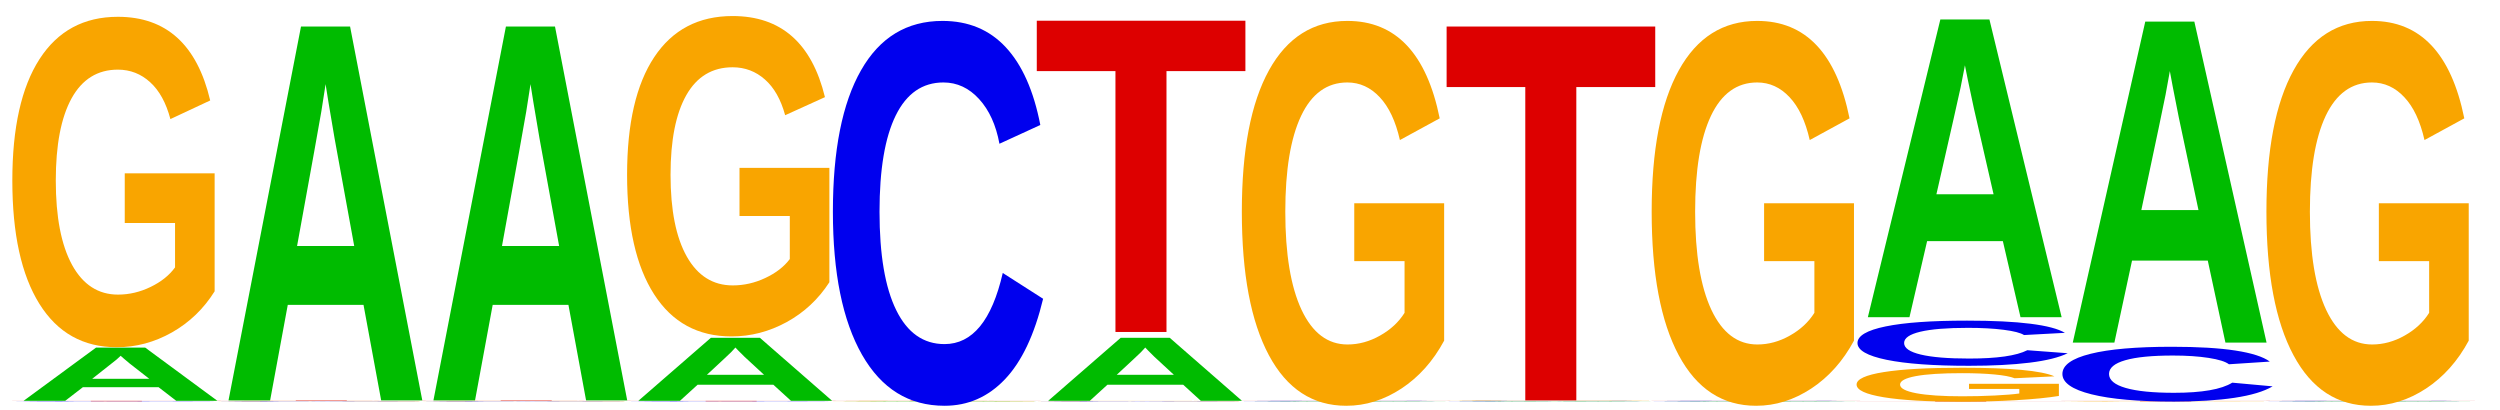
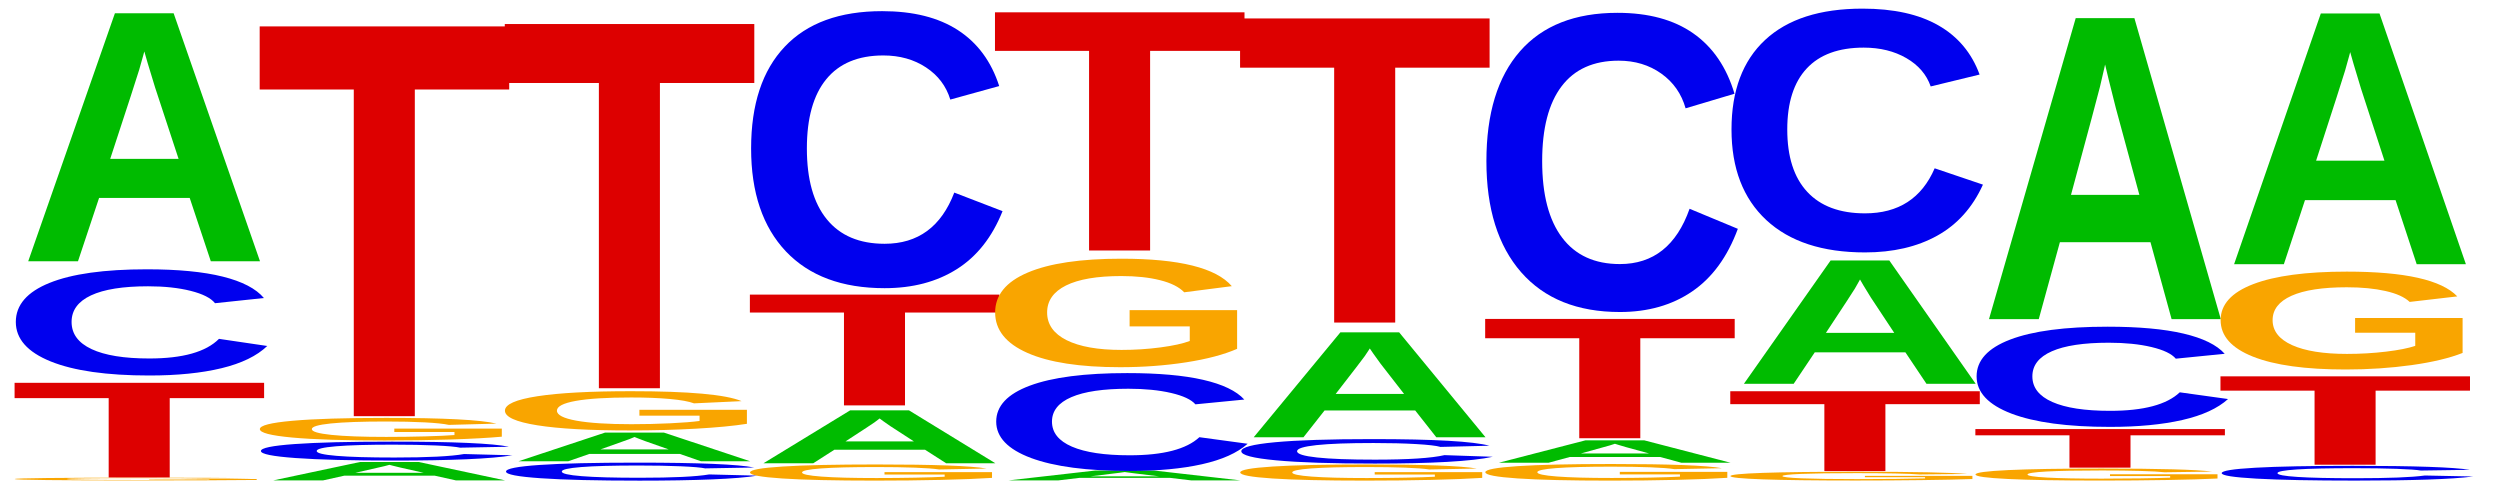
- <svg width="305" height="50">
+ <svg width="255" height="50">
  <g font-family="Arial" font-weight="bold" font-size="66.5">
-     <text fill="#0000EE" x="0" y="0" transform="matrix(0.59,0,0,0.001,0,49)">C</text>
-     <text fill="#DD0000" x="0" y="0" transform="matrix(0.65,0,0,0.001,1,48.95)">T</text>
-     <text fill="#00BB00" x="0" y="0" transform="matrix(0.53,0,0,0.142,2,48.9)">A</text>
-     <text fill="#F9A500" x="0" y="0" transform="matrix(0.55,0,0,0.856,0,41.8)">G</text>
-     <text fill="#0000EE" x="0" y="0" transform="matrix(0.59,0,0,0.001,25,49)">C</text>
-     <text fill="#F9A500" x="0" y="0" transform="matrix(0.55,0,0,0.001,25,48.95)">G</text>
-     <text fill="#DD0000" x="0" y="0" transform="matrix(0.65,0,0,0.001,26,48.9)">T</text>
-     <text fill="#00BB00" x="0" y="0" transform="matrix(0.53,0,0,0.997,27,48.85)">A</text>
-     <text fill="#0000EE" x="0" y="0" transform="matrix(0.59,0,0,0.001,50,49)">C</text>
-     <text fill="#F9A500" x="0" y="0" transform="matrix(0.55,0,0,0.001,50,48.95)">G</text>
-     <text fill="#DD0000" x="0" y="0" transform="matrix(0.65,0,0,0.001,51,48.9)">T</text>
-     <text fill="#00BB00" x="0" y="0" transform="matrix(0.53,0,0,0.997,52,48.85)">A</text>
-     <text fill="#0000EE" x="0" y="0" transform="matrix(0.59,0,0,0.001,75,49)">C</text>
-     <text fill="#DD0000" x="0" y="0" transform="matrix(0.65,0,0,0.001,76,48.95)">T</text>
-     <text fill="#00BB00" x="0" y="0" transform="matrix(0.53,0,0,0.168,77,48.9)">A</text>
-     <text fill="#F9A500" x="0" y="0" transform="matrix(0.55,0,0,0.830,75,40.5)">G</text>
-     <text fill="#00BB00" x="0" y="0" transform="matrix(0.53,0,0,0.001,102,49)">A</text>
-     <text fill="#F9A500" x="0" y="0" transform="matrix(0.55,0,0,0.001,100,48.95)">G</text>
-     <text fill="#DD0000" x="0" y="0" transform="matrix(0.65,0,0,0.001,101,48.9)">T</text>
-     <text fill="#0000EE" x="0" y="0" transform="matrix(0.59,0,0,0.997,100,48.85)">C</text>
-     <text fill="#0000EE" x="0" y="0" transform="matrix(0.59,0,0,0.001,125,49)">C</text>
-     <text fill="#F9A500" x="0" y="0" transform="matrix(0.55,0,0,0.001,125,48.95)">G</text>
-     <text fill="#00BB00" x="0" y="0" transform="matrix(0.53,0,0,0.168,127,48.9)">A</text>
-     <text fill="#DD0000" x="0" y="0" transform="matrix(0.65,0,0,0.830,126,40.5)">T</text>
-     <text fill="#00BB00" x="0" y="0" transform="matrix(0.53,0,0,0.001,152,49)">A</text>
-     <text fill="#0000EE" x="0" y="0" transform="matrix(0.59,0,0,0.001,150,48.95)">C</text>
-     <text fill="#DD0000" x="0" y="0" transform="matrix(0.65,0,0,0.001,151,48.9)">T</text>
-     <text fill="#F9A500" x="0" y="0" transform="matrix(0.55,0,0,0.997,150,48.85)">G</text>
-     <text fill="#00BB00" x="0" y="0" transform="matrix(0.53,0,0,0.001,177,49)">A</text>
-     <text fill="#0000EE" x="0" y="0" transform="matrix(0.59,0,0,0.001,175,48.95)">C</text>
-     <text fill="#F9A500" x="0" y="0" transform="matrix(0.55,0,0,0.001,175,48.9)">G</text>
-     <text fill="#DD0000" x="0" y="0" transform="matrix(0.65,0,0,0.997,176,48.85)">T</text>
-     <text fill="#00BB00" x="0" y="0" transform="matrix(0.53,0,0,0.001,202,49)">A</text>
-     <text fill="#0000EE" x="0" y="0" transform="matrix(0.59,0,0,0.001,200,48.95)">C</text>
-     <text fill="#DD0000" x="0" y="0" transform="matrix(0.65,0,0,0.001,201,48.9)">T</text>
-     <text fill="#F9A500" x="0" y="0" transform="matrix(0.55,0,0,0.997,200,48.85)">G</text>
-     <text fill="#DD0000" x="0" y="0" transform="matrix(0.65,0,0,0.001,226,49)">T</text>
-     <text fill="#F9A500" x="0" y="0" transform="matrix(0.55,0,0,0.088,225,48.95)">G</text>
-     <text fill="#0000EE" x="0" y="0" transform="matrix(0.59,0,0,0.117,225,44.55)">C</text>
-     <text fill="#00BB00" x="0" y="0" transform="matrix(0.53,0,0,0.794,227,38.7)">A</text>
-     <text fill="#F9A500" x="0" y="0" transform="matrix(0.55,0,0,0.001,250,49)">G</text>
-     <text fill="#DD0000" x="0" y="0" transform="matrix(0.65,0,0,0.001,251,48.95)">T</text>
-     <text fill="#0000EE" x="0" y="0" transform="matrix(0.59,0,0,0.142,250,48.9)">C</text>
-     <text fill="#00BB00" x="0" y="0" transform="matrix(0.53,0,0,0.856,252,41.8)">A</text>
-     <text fill="#00BB00" x="0" y="0" transform="matrix(0.53,0,0,0.001,277,49)">A</text>
-     <text fill="#0000EE" x="0" y="0" transform="matrix(0.59,0,0,0.001,275,48.95)">C</text>
-     <text fill="#DD0000" x="0" y="0" transform="matrix(0.65,0,0,0.001,276,48.9)">T</text>
-     <text fill="#F9A500" x="0" y="0" transform="matrix(0.55,0,0,0.997,275,48.85)">G</text>
+     <text fill="#F9A500" x="0" y="0" transform="matrix(0.55,0,0,0.006,0,49)">G</text>
+     <text fill="#DD0000" x="0" y="0" transform="matrix(0.65,0,0,0.211,1,48.7)">T</text>
+     <text fill="#0000EE" x="0" y="0" transform="matrix(0.59,0,0,0.230,0,38.15)">C</text>
+     <text fill="#00BB00" x="0" y="0" transform="matrix(0.53,0,0,0.553,2,26.65)">A</text>
+     <text fill="#00BB00" x="0" y="0" transform="matrix(0.53,0,0,0.041,27,49)">A</text>
+     <text fill="#0000EE" x="0" y="0" transform="matrix(0.59,0,0,0.041,25,46.95)">C</text>
+     <text fill="#F9A500" x="0" y="0" transform="matrix(0.55,0,0,0.049,25,44.9)">G</text>
+     <text fill="#DD0000" x="0" y="0" transform="matrix(0.65,0,0,0.869,26,42.45)">T</text>
+     <text fill="#0000EE" x="0" y="0" transform="matrix(0.59,0,0,0.039,50,49)">C</text>
+     <text fill="#00BB00" x="0" y="0" transform="matrix(0.53,0,0,0.064,52,47.05)">A</text>
+     <text fill="#F9A500" x="0" y="0" transform="matrix(0.55,0,0,0.085,50,43.85)">G</text>
+     <text fill="#DD0000" x="0" y="0" transform="matrix(0.65,0,0,0.812,51,39.6)">T</text>
+     <text fill="#F9A500" x="0" y="0" transform="matrix(0.55,0,0,0.035,75,49)">G</text>
+     <text fill="#00BB00" x="0" y="0" transform="matrix(0.53,0,0,0.118,77,47.25)">A</text>
+     <text fill="#DD0000" x="0" y="0" transform="matrix(0.65,0,0,0.247,76,41.35)">T</text>
+     <text fill="#0000EE" x="0" y="0" transform="matrix(0.59,0,0,0.600,75,29)">C</text>
+     <text fill="#00BB00" x="0" y="0" transform="matrix(0.53,0,0,0.022,102,49)">A</text>
+     <text fill="#0000EE" x="0" y="0" transform="matrix(0.59,0,0,0.212,100,47.9)">C</text>
+     <text fill="#F9A500" x="0" y="0" transform="matrix(0.55,0,0,0.235,100,37.3)">G</text>
+     <text fill="#DD0000" x="0" y="0" transform="matrix(0.65,0,0,0.531,101,25.55)">T</text>
+     <text fill="#F9A500" x="0" y="0" transform="matrix(0.55,0,0,0.035,125,49)">G</text>
+     <text fill="#0000EE" x="0" y="0" transform="matrix(0.59,0,0,0.053,125,47.25)">C</text>
+     <text fill="#00BB00" x="0" y="0" transform="matrix(0.53,0,0,0.234,127,44.6)">A</text>
+     <text fill="#DD0000" x="0" y="0" transform="matrix(0.65,0,0,0.678,126,32.9)">T</text>
+     <text fill="#F9A500" x="0" y="0" transform="matrix(0.55,0,0,0.036,150,49)">G</text>
+     <text fill="#00BB00" x="0" y="0" transform="matrix(0.53,0,0,0.050,152,47.2)">A</text>
+     <text fill="#DD0000" x="0" y="0" transform="matrix(0.65,0,0,0.266,151,44.7)">T</text>
+     <text fill="#0000EE" x="0" y="0" transform="matrix(0.59,0,0,0.648,150,31.4)">C</text>
+     <text fill="#F9A500" x="0" y="0" transform="matrix(0.55,0,0,0.019,175,49)">G</text>
+     <text fill="#DD0000" x="0" y="0" transform="matrix(0.65,0,0,0.178,176,48.05)">T</text>
+     <text fill="#00BB00" x="0" y="0" transform="matrix(0.53,0,0,0.275,177,39.15)">A</text>
+     <text fill="#0000EE" x="0" y="0" transform="matrix(0.59,0,0,0.528,175,25.4)">C</text>
+     <text fill="#F9A500" x="0" y="0" transform="matrix(0.55,0,0,0.026,200,49)">G</text>
+     <text fill="#DD0000" x="0" y="0" transform="matrix(0.65,0,0,0.086,201,47.7)">T</text>
+     <text fill="#0000EE" x="0" y="0" transform="matrix(0.59,0,0,0.217,200,43.4)">C</text>
+     <text fill="#00BB00" x="0" y="0" transform="matrix(0.53,0,0,0.671,202,32.55)">A</text>
+     <text fill="#0000EE" x="0" y="0" transform="matrix(0.59,0,0,0.032,225,49)">C</text>
+     <text fill="#DD0000" x="0" y="0" transform="matrix(0.65,0,0,0.197,226,47.4)">T</text>
+     <text fill="#F9A500" x="0" y="0" transform="matrix(0.55,0,0,0.212,225,37.55)">G</text>
+     <text fill="#00BB00" x="0" y="0" transform="matrix(0.53,0,0,0.559,227,26.95)">A</text>
  </g>
</svg>
